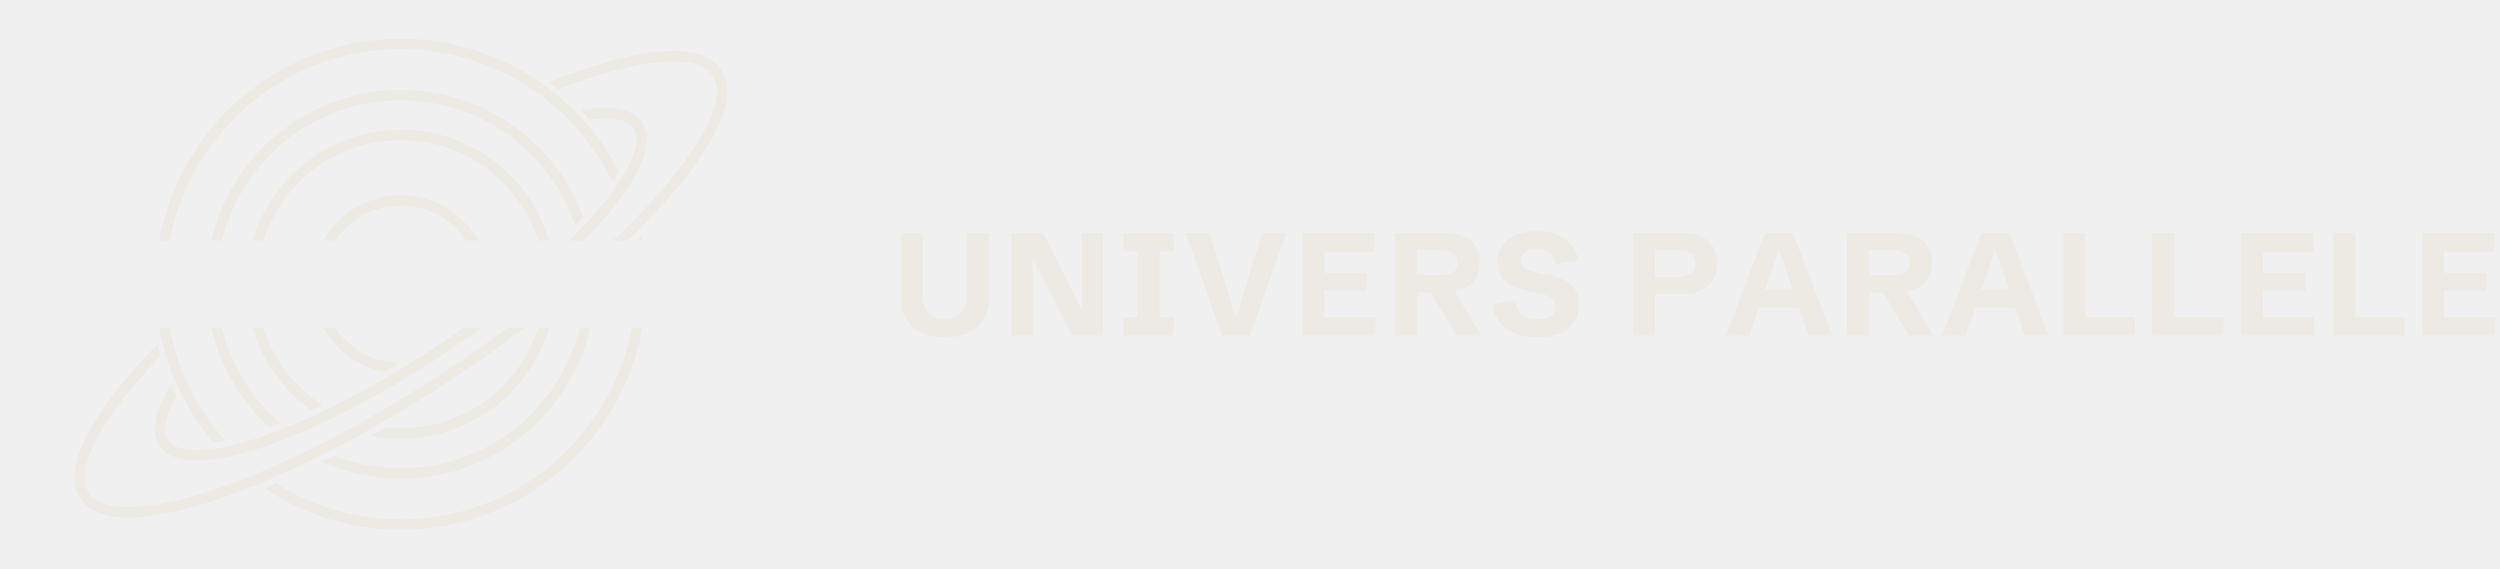
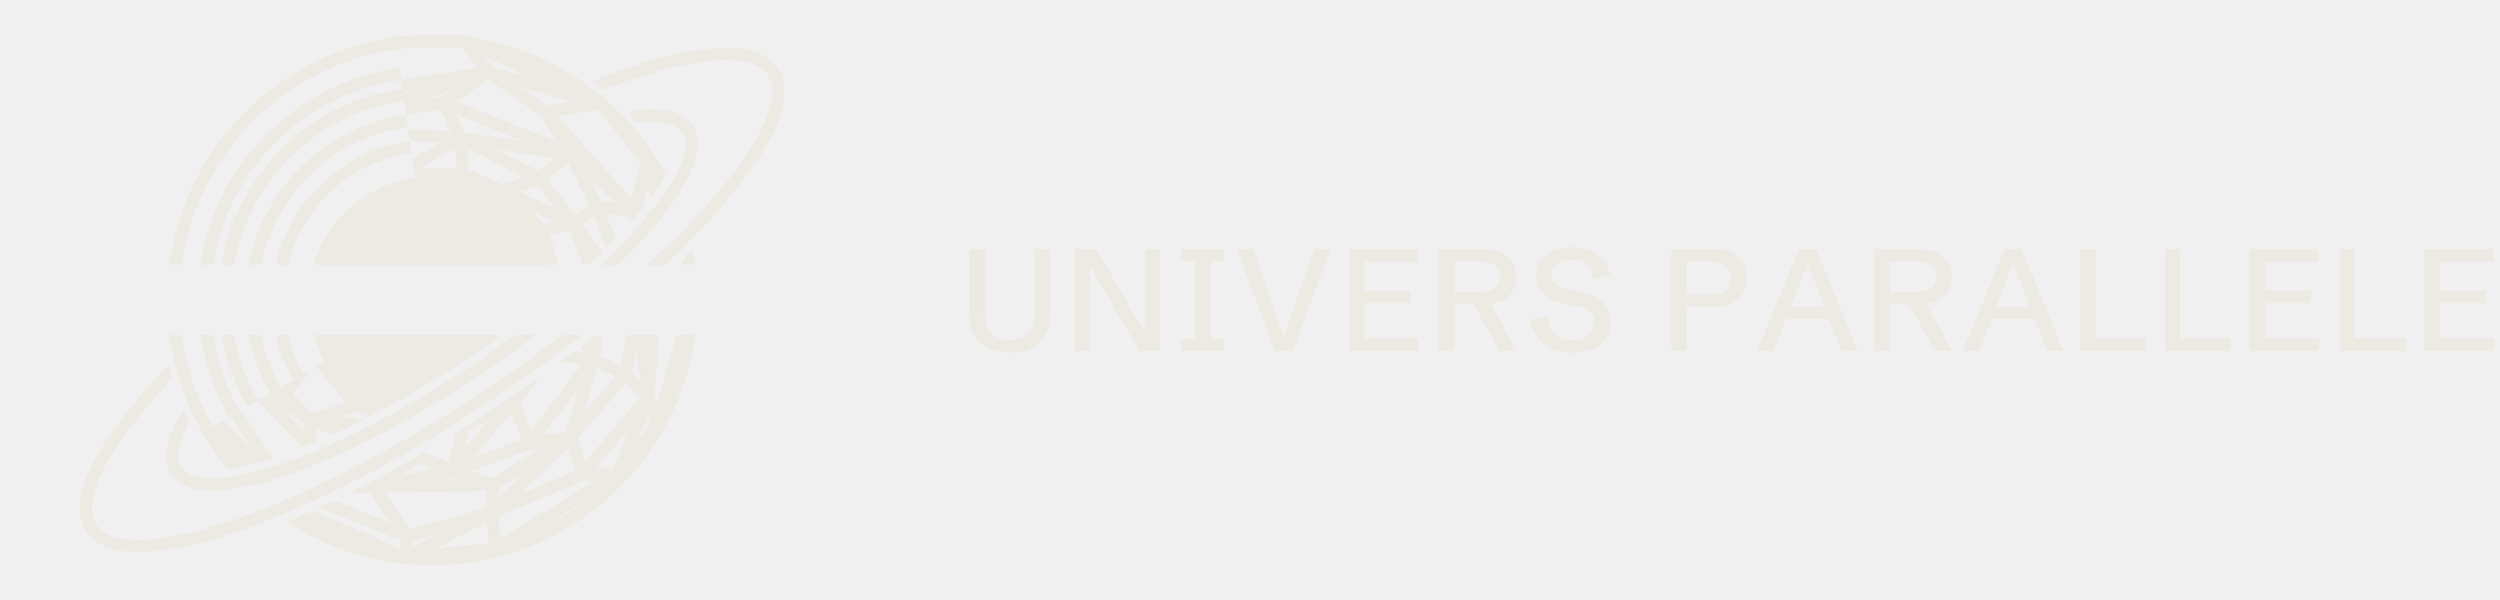
- <svg xmlns="http://www.w3.org/2000/svg" viewBox="-392 -278 2445 556" width="2445" height="556" role="img" aria-label="Univers Parallele">
-   <style>.u4s-anneau{transform-box:view-box;transform-origin:0px 0px;animation:u4s-oscille 9s cubic-bezier(.645,.045,.355,1) infinite alternate}@keyframes u4s-oscille{from{transform:rotate(-6deg)}to{transform:rotate(6deg)}}.u4s-noyau{transform-box:view-box;transform-origin:0px 0px;animation-iteration-count:infinite;animation-name:u4s-noyau;animation-duration:4.0s;animation-timing-function:cubic-bezier(.23,1,.32,1)}@keyframes u4s-noyau{0%{transform:scale(1)}5%{transform:scale(2.4)}26%{transform:scale(1)}100%{transform:scale(1)}}.u4s-eclat{transform-box:view-box;transform-origin:0px 0px;animation-iteration-count:infinite;opacity:0;animation-name:u4s-eclat;animation-duration:4.0s;animation-timing-function:cubic-bezier(.23,1,.32,1)}@keyframes u4s-eclat{0%{transform:scale(.3);opacity:0}2%{opacity:1}24%{transform:scale(3.4);opacity:0}100%{transform:scale(3.4);opacity:0}}.u4s-onde{transform-box:view-box;transform-origin:0px 0px;animation-iteration-count:infinite;opacity:0;animation-name:u4s-onde;animation-duration:4.0s;animation-timing-function:cubic-bezier(.33,1,.68,1)}.u4s-onde0{animation-delay:0s}.u4s-onde1{animation-delay:0.32s}.u4s-onde2{animation-delay:0.7s}.u4s-onde{stroke-width:1.2px}.u4s-onde0{stroke-width:2px}.u4s-eclat{stroke-width:1.4px}@keyframes u4s-onde{0%{transform:scale(.07);opacity:0}3%{opacity:1}40%{opacity:.55}66%{transform:scale(1);opacity:0}100%{transform:scale(1);opacity:0}}@media (prefers-reduced-motion:reduce){.u4s-anneau,.u4s-onde,.u4s-noyau,.u4s-eclat{animation:none}.u4s-onde,.u4s-eclat{opacity:0}}</style>
-   <style>.u4-h,.u4-b{transform-box:view-box;transform-origin:0px 0px;animation:u4-h 6s cubic-bezier(.645,.045,.355,1) infinite alternate}.u4-b{animation-name:u4-b}@keyframes u4-h{from{transform:translateY(-5.6px)}to{transform:translateY(-16px)}}@keyframes u4-b{from{transform:translateY(5.6px)}to{transform:translateY(16px)}}@media (prefers-reduced-motion:reduce){.u4-h{animation:none;transform:translateY(-11px)}.u4-b{animation:none;transform:translateY(11px)}}</style>
+ <svg xmlns="http://www.w3.org/2000/svg" viewBox="-392 -272 2267 544" width="2267" height="544" role="img" aria-label="Univers Parallele">
+   <style>.u4s-anneau{transform-box:view-box;transform-origin:0px 0px;animation:u4s-oscille 9s cubic-bezier(.645,.045,.355,1) infinite alternate}@keyframes u4s-oscille{from{transform:rotate(-6deg)}to{transform:rotate(6deg)}}.u4s-noyau{transform-box:view-box;transform-origin:0px 0px;animation:u4s-noyau 4.0s cubic-bezier(.23,1,.32,1) infinite}@keyframes u4s-noyau{0%{transform:scale(1)}6%{transform:scale(1.06)}30%{transform:scale(1)}100%{transform:scale(1)}}.u4s-onde{transform-box:view-box;transform-origin:0px 0px;opacity:0;stroke-width:1.4px;animation:u4s-onde 4.0s cubic-bezier(.33,1,.68,1) infinite}.u4s-onde0{stroke-width:2.2px}.u4s-onde0{animation-delay:0s}.u4s-onde1{animation-delay:0.32s}.u4s-onde2{animation-delay:0.7s}@keyframes u4s-onde{0%{transform:scale(0.500);opacity:0}3%{opacity:1}45%{opacity:.5}66%{transform:scale(1);opacity:0}100%{transform:scale(1);opacity:0}}@media (prefers-reduced-motion:reduce){.u4s-anneau,.u4s-onde,.u4s-noyau{animation:none}.u4s-onde{opacity:0}}</style>
+   <style>.u4-h,.u4-b{transform-box:view-box;transform-origin:0px 0px;animation:u4-h 6s cubic-bezier(.645,.045,.355,1) infinite alternate}.u4-b{animation-name:u4-b}@keyframes u4-h{from{transform:translateY(-3.0px)}to{transform:translateY(-10px)}}@keyframes u4-b{from{transform:translateY(3.0px)}to{transform:translateY(10px)}}@media (prefers-reduced-motion:reduce){.u4-h{animation:none;transform:translateY(-5px)}.u4-b{animation:none;transform:translateY(5px)}}</style>
  <defs>
    <clipPath id="u4s-avant">
      <rect x="-500" y="0" width="1000" height="300" />
    </clipPath>
-     <clipPath id="u4s-disque">
-       <circle r="235.0" />
-     </clipPath>
    <clipPath id="u4s-arriere">
      <rect x="-500" y="-300" width="1000" height="300" />
    </clipPath>
+     <clipPath id="u4s-disque">
+       <circle r="235" />
+     </clipPath>
    <mask id="u4s-hors-disque" maskUnits="userSpaceOnUse" x="-600" y="-600" width="1200" height="1200">
      <rect x="-600" y="-600" width="1200" height="1200" fill="#fff" />
-       <circle r="245.0" fill="#000" />
+       <circle r="246.0" fill="#000" />
    </mask>
    <mask id="u4s-sous-anneau" maskUnits="userSpaceOnUse" x="-600" y="-600" width="1200" height="1200">
      <rect x="-600" y="-600" width="1200" height="1200" fill="#fff" />
      <g class="u4s-anneau">
        <g transform="rotate(-33.8)">
          <g clip-path="url(#u4s-avant)">
-             <path d="M-372 0 A372 100 0 1 0 372 0 A372 100 0 1 0 -372 0Z M-279 0 A279 75 0 1 0 279 0 A279 75 0 1 0 -279 0Z" fill="#000" fill-rule="evenodd" stroke="#000" stroke-width="22.0" />
+             <path d="M-372 0 A372 100 0 1 0 372 0 A372 100 0 1 0 -372 0Z M-279 0 A279 75 0 1 0 279 0 A279 75 0 1 0 -279 0Z" fill="#000" fill-rule="evenodd" stroke="#000" stroke-width="26.4" />
          </g>
        </g>
      </g>
    </mask>
+     <mask id="u4s-intact" maskUnits="userSpaceOnUse" x="-600" y="-600" width="1200" height="1200">
+       <path d="M0.0 0.0 L-346.4 200.0 L-361.5 171.2 L-374.3 141.2 L-384.5 110.3 L-392.2 78.6 L-397.3 46.4 L-399.8 14.0 L-399.6 -18.6 L-396.7 -51.1 L-391.3 -83.2 L-383.2 -114.7 L-372.6 -145.5 L-359.5 -175.3 L-344.1 -204.0 L-326.3 -231.3 L-306.4 -257.1 L-284.5 -281.2 L-260.7 -303.4 L-235.1 -323.6 L-208.0 -341.7 L-179.5 -357.5 L-149.8 -370.9 L-119.2 -381.8 L-87.7 -390.3 L-55.7 -396.1Z" fill="#fff" />
+     </mask>
+     <mask id="u4s-casse" maskUnits="userSpaceOnUse" x="-600" y="-600" width="1200" height="1200">
+       <rect x="-600" y="-600" width="1200" height="1200" fill="#fff" />
+       <path d="M0.0 0.0 L-346.4 200.0 L-361.5 171.2 L-374.3 141.2 L-384.5 110.3 L-392.2 78.6 L-397.3 46.4 L-399.8 14.0 L-399.6 -18.6 L-396.7 -51.1 L-391.3 -83.2 L-383.2 -114.7 L-372.6 -145.5 L-359.5 -175.3 L-344.1 -204.0 L-326.3 -231.3 L-306.4 -257.1 L-284.5 -281.2 L-260.7 -303.4 L-235.1 -323.6 L-208.0 -341.7 L-179.5 -357.5 L-149.8 -370.9 L-119.2 -381.8 L-87.7 -390.3 L-55.7 -396.1Z" fill="#000" />
+       <circle r="112" fill="#000" />
+     </mask>
    <mask id="u4-haut" maskUnits="userSpaceOnUse" x="-900" y="-900" width="1800" height="1800">
      <g fill="#fff">
-         <rect x="-900" y="-900" width="1800" height="857.2" />
+         <rect x="-900" y="-900" width="1800" height="868.1" />
      </g>
    </mask>
    <mask id="u4-bas" maskUnits="userSpaceOnUse" x="-900" y="-900" width="1800" height="1800">
      <g fill="#fff">
-         <rect x="-900" y="42.8" width="1800" height="857.2" />
+         <rect x="-900" y="31.9" width="1800" height="868.1" />
      </g>
    </mask>
  </defs>
  <g class="u4-h">
    <g mask="url(#u4-haut)">
-       <g fill="none" stroke="#EDE9E3" stroke-width="10">
+       <g fill="none" stroke="#EDE9E3" stroke-width="11">
        <g mask="url(#u4s-sous-anneau)">
          <circle r="235" />
-           <circle r="185" />
-           <circle r="146" />
-           <circle r="82" />
-           <circle class="u4s-noyau" r="16" />
+           <g mask="url(#u4s-intact)">
+             <circle r="207" />
+             <circle r="188" />
+             <circle r="164" />
+             <circle r="140" />
+           </g>
+           <g mask="url(#u4s-casse)" stroke-linejoin="round" stroke-linecap="round">
+             <path d="M-32.6 -113.4L27.8 -114.7M-32.6 -113.4L-47.4 -151.3M-32.6 -113.4L25.8 -146.7M27.8 -114.7L64.5 -98.8M27.8 -114.7L25.8 -146.7M64.5 -98.8L99.7 -63.1M64.5 -98.8L96.8 -110.8M64.5 -98.8L128.8 -69.1M99.7 -63.1L117.9 -3.4M99.7 -63.1L128.8 -69.1M117.9 -3.4L107.4 48.9M117.9 -3.4L153.7 -1.4M117.9 -3.4L146.0 53.9M107.4 48.9L74.5 91.5M107.4 48.9L146.0 53.9M74.5 91.5L28.6 114.5M74.5 91.5L87.7 130.4M74.5 91.5L18.6 155.3M28.6 114.5L-14.3 117.1M28.6 114.5L18.6 155.3M-14.3 117.1L-68.9 95.8M-14.3 117.1L-12.3 141.5M-14.3 117.1L-109.8 109.6M-68.9 95.8L-106.8 50.1M-68.9 95.8L-109.8 109.6M-106.8 50.1L-133.3 85.7M-47.4 -151.3L25.8 -146.7M-47.4 -151.3L-66.7 -168.0M25.8 -146.7L96.8 -110.8M25.8 -146.7L11.3 -178.5M25.8 -146.7L125.9 -132.2M96.8 -110.8L128.8 -69.1M96.8 -110.8L125.9 -132.2M128.8 -69.1L153.7 -1.4M128.8 -69.1L149.0 -84.9M128.8 -69.1L186.6 8.7M153.7 -1.4L146.0 53.9M153.7 -1.4L186.6 8.7M146.0 53.9L87.7 130.4M146.0 53.9L175.4 67.2M146.0 53.9L125.7 124.3M87.7 130.4L18.6 155.3M87.7 130.4L125.7 124.3M18.6 155.3L-12.3 141.5M18.6 155.3L55.1 167.6M18.6 155.3L-53.6 169.5M-12.3 141.5L-109.8 109.6M-12.3 141.5L-53.6 169.5M-109.8 109.6L-133.3 85.7M-109.8 109.6L-110.9 132.5M-109.8 109.6L-175.0 66.3M-133.3 85.7L-175.0 66.3M-66.7 -168.0L11.3 -178.5M-66.7 -168.0L-77.7 -186.4M-66.7 -168.0L50.5 -206.5M11.3 -178.5L125.9 -132.2M11.3 -178.5L50.5 -206.5M125.9 -132.2L149.0 -84.9M125.9 -132.2L103.5 -170.5M125.9 -132.2L184.3 -79.7M149.0 -84.9L186.6 8.7M149.0 -84.9L184.3 -79.7M186.6 8.7L175.4 67.2M186.6 8.7L201.4 12.3M186.6 8.7L196.2 87.9M175.4 67.2L125.7 124.3M175.4 67.2L196.2 87.9M125.7 124.3L55.1 167.6M125.7 124.3L136.4 158.3M125.7 124.3L54.5 192.7M55.1 167.6L-53.6 169.5M55.1 167.6L54.5 192.7M-53.6 169.5L-110.9 132.5M-53.6 169.5L-22.5 214.1M-53.6 169.5L-133.0 170.5M-110.9 132.5L-175.0 66.3M-110.9 132.5L-133.0 170.5M-175.0 66.3L-183.2 94.9M-77.7 -186.4L50.5 -206.5M-77.7 -186.4L-38.1 -233.5M50.5 -206.5L103.5 -170.5M50.5 -206.5L30.9 -234.8M50.5 -206.5L152.9 -178.5M103.5 -170.5L184.3 -79.7M103.5 -170.5L152.9 -178.5M184.3 -79.7L201.4 12.3M184.3 -79.7L194.7 -126.1M184.3 -79.7L232.0 15.9M201.4 12.3L196.2 87.9M201.4 12.3L232.0 15.9M196.2 87.9L136.4 158.3M196.2 87.9L204.1 113.9M196.2 87.9L168.0 158.7M136.4 158.3L54.5 192.7M136.4 158.3L168.0 158.7M54.5 192.7L-22.5 214.1M54.5 192.7L57.1 225.5M54.5 192.7L-24.9 233.8M-22.5 214.1L-133.0 170.5M-22.5 214.1L-24.9 233.8M-133.0 170.5L-183.2 94.9M-133.0 170.5L-149.9 177.8M-133.0 170.5L-215.2 93.5M-183.2 94.9L-215.2 93.5M-38.1 -233.5L30.9 -234.8M30.9 -234.8L152.9 -178.5M152.9 -178.5L194.7 -126.1M194.7 -126.1L232.0 15.9M232.0 15.9L204.1 113.9M204.1 113.9L168.0 158.7M168.0 158.7L57.1 225.5M57.1 225.5L-24.9 233.8M-24.9 233.8L-149.9 177.8M-149.9 177.8L-215.2 93.5" />
+           </g>
          <g clip-path="url(#u4s-disque)">
-             <circle class="u4s-onde u4s-onde0" r="225.0" vector-effect="non-scaling-stroke" />
-             <circle class="u4s-onde u4s-onde1" r="225.0" vector-effect="non-scaling-stroke" />
-             <circle class="u4s-onde u4s-onde2" r="225.0" vector-effect="non-scaling-stroke" />
-             <path class="u4s-eclat" d="M26.8 4.7L81.9 14.4M23.6 13.6L43.0 24.8M17.5 20.8L43.2 51.5M9.3 25.6L14.2 39.1M0.0 27.2L0.0 96.0M-9.3 25.6L-19.7 54.1M-17.5 20.8L-53.5 63.7M-23.6 13.6L-43.0 24.8M-26.8 4.7L-66.2 11.7M-26.8 -4.7L-41.0 -7.2M-23.6 -13.6L-83.1 -48.0M-17.5 -20.8L-37.0 -44.1M-9.3 -25.6L-28.5 -78.2M-0.0 -27.2L-0.0 -49.6M9.3 -25.6L23.0 -63.1M17.5 -20.8L26.7 -31.9M23.6 -13.6L83.1 -48.0M26.8 -4.7L56.7 -10.0" stroke-linecap="round" vector-effect="non-scaling-stroke" />
+             <circle class="u4s-onde u4s-onde0" r="224.0" vector-effect="non-scaling-stroke" />
+             <circle class="u4s-onde u4s-onde1" r="224.0" vector-effect="non-scaling-stroke" />
+             <circle class="u4s-onde u4s-onde2" r="224.0" vector-effect="non-scaling-stroke" />
          </g>
+           <circle class="u4s-noyau" r="112" fill="#EDE9E3" stroke="none" />
        </g>
        <g mask="url(#u4s-hors-disque)">
          <g class="u4s-anneau">
            <g transform="rotate(-33.8)">
              <g clip-path="url(#u4s-arriere)">
                <path d="M-372 0 A372 100 0 1 0 372 0 A372 100 0 1 0 -372 0Z" />
                <path d="M-279 0 A279 75 0 1 0 279 0 A279 75 0 1 0 -279 0Z" />
              </g>
            </g>
          </g>
        </g>
        <g class="u4s-anneau">
          <g transform="rotate(-33.8)">
            <g clip-path="url(#u4s-avant)">
              <path d="M-372 0 A372 100 0 1 0 372 0 A372 100 0 1 0 -372 0Z" />
              <path d="M-279 0 A279 75 0 1 0 279 0 A279 75 0 1 0 -279 0Z" />
            </g>
          </g>
        </g>
      </g>
    </g>
  </g>
  <g class="u4-b">
    <g mask="url(#u4-bas)">
-       <g fill="none" stroke="#EDE9E3" stroke-width="10">
+       <g fill="none" stroke="#EDE9E3" stroke-width="11">
        <g mask="url(#u4s-sous-anneau)">
          <circle r="235" />
-           <circle r="185" />
-           <circle r="146" />
-           <circle r="82" />
-           <circle class="u4s-noyau" r="16" />
+           <g mask="url(#u4s-intact)">
+             <circle r="207" />
+             <circle r="188" />
+             <circle r="164" />
+             <circle r="140" />
+           </g>
+           <g mask="url(#u4s-casse)" stroke-linejoin="round" stroke-linecap="round">
+             <path d="M-32.6 -113.4L27.8 -114.7M-32.6 -113.4L-47.4 -151.3M-32.6 -113.4L25.8 -146.7M27.8 -114.7L64.5 -98.8M27.8 -114.7L25.8 -146.7M64.5 -98.8L99.7 -63.1M64.5 -98.8L96.8 -110.8M64.5 -98.8L128.8 -69.1M99.7 -63.1L117.9 -3.4M99.7 -63.1L128.8 -69.1M117.9 -3.4L107.4 48.9M117.9 -3.4L153.7 -1.4M117.9 -3.4L146.0 53.9M107.4 48.9L74.5 91.5M107.4 48.9L146.0 53.9M74.5 91.5L28.6 114.5M74.5 91.5L87.7 130.4M74.5 91.5L18.6 155.3M28.6 114.5L-14.3 117.1M28.6 114.5L18.6 155.3M-14.3 117.1L-68.9 95.8M-14.3 117.1L-12.3 141.5M-14.3 117.1L-109.8 109.6M-68.9 95.8L-106.8 50.1M-68.9 95.8L-109.8 109.6M-106.8 50.1L-133.3 85.7M-47.4 -151.3L25.8 -146.7M-47.4 -151.3L-66.7 -168.0M25.8 -146.7L96.8 -110.8M25.8 -146.7L11.3 -178.5M25.8 -146.7L125.9 -132.2M96.8 -110.8L128.8 -69.1M96.8 -110.8L125.9 -132.2M128.8 -69.1L153.7 -1.4M128.8 -69.1L149.0 -84.9M128.8 -69.1L186.6 8.7M153.7 -1.4L146.0 53.9M153.7 -1.4L186.6 8.7M146.0 53.9L87.7 130.4M146.0 53.9L175.4 67.2M146.0 53.9L125.7 124.3M87.7 130.4L18.6 155.3M87.7 130.4L125.7 124.3M18.6 155.3L-12.3 141.5M18.6 155.3L55.1 167.6M18.6 155.3L-53.6 169.5M-12.3 141.5L-109.8 109.6M-12.3 141.5L-53.6 169.5M-109.8 109.6L-133.3 85.7M-109.8 109.6L-110.9 132.5M-109.8 109.6L-175.0 66.3M-133.3 85.7L-175.0 66.3M-66.7 -168.0L11.3 -178.5M-66.7 -168.0L-77.7 -186.4M-66.7 -168.0L50.5 -206.5M11.3 -178.5L125.9 -132.2M11.3 -178.5L50.5 -206.5M125.9 -132.2L149.0 -84.9M125.9 -132.2L103.5 -170.5M125.9 -132.2L184.3 -79.7M149.0 -84.9L186.6 8.7M149.0 -84.9L184.3 -79.7M186.6 8.7L175.4 67.2M186.6 8.7L201.4 12.3M186.6 8.7L196.2 87.9M175.4 67.2L125.7 124.3M175.4 67.2L196.2 87.9M125.7 124.3L55.1 167.6M125.7 124.3L136.4 158.3M125.7 124.3L54.5 192.7M55.1 167.6L-53.6 169.5M55.1 167.6L54.5 192.7M-53.6 169.5L-110.9 132.5M-53.6 169.5L-22.5 214.1M-53.6 169.5L-133.0 170.5M-110.9 132.5L-175.0 66.3M-110.9 132.5L-133.0 170.5M-175.0 66.3L-183.2 94.9M-77.7 -186.4L50.5 -206.5M-77.7 -186.4L-38.1 -233.5M50.5 -206.5L103.5 -170.5M50.5 -206.5L30.9 -234.8M50.5 -206.5L152.9 -178.5M103.5 -170.5L184.3 -79.7M103.5 -170.5L152.9 -178.5M184.3 -79.7L201.4 12.3M184.3 -79.7L194.7 -126.1M184.3 -79.7L232.0 15.9M201.4 12.3L196.2 87.9M201.4 12.3L232.0 15.9M196.2 87.9L136.4 158.3M196.2 87.9L204.1 113.9M196.2 87.9L168.0 158.7M136.4 158.3L54.5 192.7M136.4 158.3L168.0 158.7M54.5 192.7L-22.5 214.1M54.5 192.7L57.1 225.5M54.5 192.7L-24.9 233.8M-22.5 214.1L-133.0 170.5M-22.5 214.1L-24.9 233.8M-133.0 170.5L-183.2 94.9M-133.0 170.5L-149.9 177.8M-133.0 170.5L-215.2 93.5M-183.2 94.9L-215.2 93.5M-38.1 -233.5L30.9 -234.8M30.9 -234.8L152.9 -178.5M152.9 -178.5L194.7 -126.1M194.7 -126.1L232.0 15.9M232.0 15.9L204.1 113.9M204.1 113.9L168.0 158.7M168.0 158.7L57.1 225.5M57.1 225.5L-24.9 233.8M-24.9 233.8L-149.9 177.8M-149.9 177.8L-215.2 93.5" />
+           </g>
          <g clip-path="url(#u4s-disque)">
-             <circle class="u4s-onde u4s-onde0" r="225.0" vector-effect="non-scaling-stroke" />
-             <circle class="u4s-onde u4s-onde1" r="225.0" vector-effect="non-scaling-stroke" />
-             <circle class="u4s-onde u4s-onde2" r="225.0" vector-effect="non-scaling-stroke" />
-             <path class="u4s-eclat" d="M26.8 4.7L81.9 14.4M23.6 13.6L43.0 24.8M17.5 20.8L43.2 51.5M9.3 25.6L14.2 39.1M0.0 27.2L0.0 96.0M-9.3 25.6L-19.7 54.1M-17.5 20.8L-53.5 63.7M-23.6 13.6L-43.0 24.8M-26.8 4.7L-66.2 11.7M-26.8 -4.7L-41.0 -7.2M-23.6 -13.6L-83.1 -48.0M-17.5 -20.8L-37.0 -44.1M-9.3 -25.6L-28.5 -78.2M-0.0 -27.2L-0.0 -49.6M9.3 -25.6L23.0 -63.1M17.5 -20.8L26.7 -31.9M23.6 -13.6L83.1 -48.0M26.8 -4.7L56.7 -10.0" stroke-linecap="round" vector-effect="non-scaling-stroke" />
+             <circle class="u4s-onde u4s-onde0" r="224.0" vector-effect="non-scaling-stroke" />
+             <circle class="u4s-onde u4s-onde1" r="224.0" vector-effect="non-scaling-stroke" />
+             <circle class="u4s-onde u4s-onde2" r="224.0" vector-effect="non-scaling-stroke" />
          </g>
+           <circle class="u4s-noyau" r="112" fill="#EDE9E3" stroke="none" />
        </g>
        <g mask="url(#u4s-hors-disque)">
          <g class="u4s-anneau">
            <g transform="rotate(-33.8)">
              <g clip-path="url(#u4s-arriere)">
                <path d="M-372 0 A372 100 0 1 0 372 0 A372 100 0 1 0 -372 0Z" />
                <path d="M-279 0 A279 75 0 1 0 279 0 A279 75 0 1 0 -279 0Z" />
              </g>
            </g>
          </g>
        </g>
        <g class="u4s-anneau">
          <g transform="rotate(-33.8)">
            <g clip-path="url(#u4s-avant)">
              <path d="M-372 0 A372 100 0 1 0 372 0 A372 100 0 1 0 -372 0Z" />
              <path d="M-279 0 A279 75 0 1 0 279 0 A279 75 0 1 0 -279 0Z" />
            </g>
          </g>
        </g>
      </g>
    </g>
  </g>
-   <path fill="#EDE9E3" transform="translate(481.0 -50.0) scale(0.0695)" d="M734.9 1466.2Q540.0 1466.2 401.6 1399.4Q263.2 1332.5 189.6 1206.5Q115.9 1080.5 115.9 903.4V0.0H424.7V893.0Q424.7 1042.5 505.2 1123.8Q585.6 1205.1 734.9 1205.1Q884.2 1205.1 964.7 1121.8Q1045.1 1038.6 1045.1 877.4V0.0H1353.9V903.4Q1353.9 1080.5 1280.5 1206.5Q1207.0 1332.5 1068.7 1399.4Q930.4 1466.2 734.9 1466.2Z M1673.6 1440.0V0.0H2116.2L2761.8 1287.0L2665.8 1293.0V0.0H2960.8V1440.0H2528.6L1867.0 146.0L1968.6 139.0V1440.0Z M3247.6 1440.0V1185.2H3447.0V254.8H3247.6V0.0H3955.2V254.8H3755.8V1185.2H3955.2V1440.0Z M4631.8 1440.0 4128.6 0.0H4460.6L4845.6 1246.0H4816.5L5200.8 0.0H5532.8L5030.8 1440.0Z M5764.9 1440.0V0.0H6781.1V261.1H6073.7V558.0H6673.9V807.9H6073.7V1178.9H6795.1V1440.0Z M7066.4 1440.0V0.0H7745.3Q8259.3 0.0 8259.3 416.5Q8259.3 833.8 7708.7 833.8H7375.2V1440.0ZM7934.9 1440.0 7521.0 750.2H7862.7L8281.7 1440.0ZM7375.2 594.0H7726.2Q7834.6 594.0 7893.1 548.6Q7951.5 503.2 7951.5 417.8Q7951.5 331.9 7891.9 285.9Q7832.3 239.8 7721.2 239.8H7375.2Z M9078.1 1466.2Q8916.6 1466.2 8781.0 1416.9Q8645.5 1367.6 8556.0 1266.5Q8466.6 1165.5 8441.6 1011.5L8763.7 946.2Q8771.8 1081.8 8849.3 1148.5Q8926.8 1215.2 9070.3 1215.2Q9165.9 1215.2 9222.4 1190.2Q9279.0 1165.1 9304.0 1123.6Q9329.1 1082.0 9329.1 1032.2Q9329.1 952.1 9269.3 909.3Q9209.6 866.6 9113.8 848.3L8968.4 819.8Q8893.4 806.1 8813.5 781.4Q8733.5 756.8 8665.0 711.6Q8596.5 666.4 8554.0 592.8Q8511.5 519.1 8511.5 408.4Q8511.5 266.6 8583.9 170.0Q8656.2 73.4 8781.1 23.6Q8905.9 -26.2 9063.5 -26.2Q9217.5 -26.2 9340.0 20.7Q9462.4 67.6 9542.8 157.2Q9623.1 246.7 9648.4 375.5L9332.6 441.4Q9323.5 374.6 9296.0 326.2Q9268.6 277.8 9215.6 251.3Q9162.6 224.8 9074.9 224.8Q8996.7 224.8 8943.3 245.7Q8889.8 266.6 8862.4 303.4Q8834.9 340.1 8834.9 389.0Q8834.9 460.5 8903.1 498.5Q8971.2 536.6 9091.8 560.2L9240.9 590.2Q9344.7 609.8 9440.6 656.4Q9536.4 703.0 9597.5 788.8Q9658.5 874.7 9658.5 1013.6Q9658.5 1160.4 9584.7 1261.4Q9510.9 1362.4 9380.1 1414.3Q9249.4 1466.2 9078.1 1466.2Z M10419.7 1440.0V0.0H11085.4Q11343.1 0.0 11471.9 108.0Q11600.7 216.1 11600.7 429.0Q11600.7 639.6 11463.5 748.5Q11326.2 857.4 11048.8 857.4H10728.5V1440.0ZM10728.5 617.6H11066.4Q11176.4 617.6 11234.7 568.2Q11293.0 518.9 11293.0 430.3Q11293.0 347.0 11237.3 293.4Q11181.7 239.8 11061.3 239.8H10728.5Z M11724.8 1440.0 12276.8 0.0H12669.6L13219.6 1440.0H12887.6L12472.0 224.4L12056.8 1440.0ZM12086.0 1046.4V798.7H12856.0V1046.4Z M13431.6 1440.0V0.0H14110.5Q14624.5 0.0 14624.5 416.5Q14624.5 833.8 14073.9 833.8H13740.4V1440.0ZM14300.1 1440.0 13886.2 750.2H14227.9L14646.9 1440.0ZM13740.4 594.0H14091.4Q14199.8 594.0 14258.3 548.6Q14316.7 503.2 14316.7 417.8Q14316.7 331.9 14257.1 285.9Q14197.5 239.8 14086.4 239.8H13740.4Z M14770.6 1440.0 15322.6 0.0H15715.4L16265.4 1440.0H15933.4L15517.9 224.4L15102.6 1440.0ZM15131.9 1046.4V798.7H15901.9V1046.4Z M16477.4 1440.0V0.0H16786.2V1178.9H17479.9V1440.0Z M17724.9 1440.0V0.0H18033.7V1178.9H18727.4V1440.0Z M18972.3 1440.0V0.0H19988.5V261.1H19281.1V558.0H19881.3V807.9H19281.1V1178.9H20002.5V1440.0Z M20273.8 1440.0V0.0H20582.6V1178.9H21276.2V1440.0Z M21521.2 1440.0V0.0H22537.4V261.1H21830.0V558.0H22430.2V807.9H21830.0V1178.9H22551.4V1440.0Z" />
+   <path fill="#EDE9E3" transform="translate(479.0 -46.2) scale(0.06422)" d="M701.5 1464.6Q526.2 1464.6 399.0 1400.2Q271.8 1335.8 202.6 1216.7Q133.5 1097.6 133.5 934.4V0.0H348.4V920.0Q348.4 1090.2 442.8 1188.1Q537.1 1285.9 701.5 1285.9Q865.8 1285.9 960.2 1187.5Q1054.5 1089.2 1054.5 915.7V0.0H1269.5V934.4Q1269.5 1097.6 1200.7 1216.7Q1132.0 1335.8 1004.4 1400.2Q876.9 1464.6 701.5 1464.6Z M1622.5 1440.0V0.0H1924.8L2661.8 1287.0L2613.1 1293.0V0.0H2819.9V1440.0H2535.1L1779.2 146.0L1829.3 139.0V1440.0Z M3121.3 1440.0V1268.8H3314.6V171.2H3121.3V0.0H3722.9V171.2H3529.6V1268.8H3722.9V1440.0Z M4445.5 1440.0 3909.7 0.0H4139.7L4589.5 1297.0H4554.0L5000.7 0.0H5230.7L4695.2 1440.0Z M5493.8 1440.0V0.0H6461.1V178.7H5708.8V588.6H6362.0V764.3H5708.8V1261.3H6475.1V1440.0Z M6765.3 1440.0V0.0H7349.5Q7853.3 0.0 7853.3 389.2Q7853.3 780.8 7337.4 780.8H6980.2V1440.0ZM7616.7 1440.0 7226.0 721.6H7467.4L7859.4 1440.0ZM6980.2 607.8H7344.4Q7484.5 607.8 7560.1 552.2Q7635.7 496.5 7635.7 391.7Q7635.7 286.1 7559.8 229.5Q7483.9 172.9 7343.0 172.9H6980.2Z M8657.1 1464.6Q8492.3 1464.6 8365.5 1410.8Q8238.8 1357.0 8159.1 1252.7Q8079.5 1148.4 8054.5 998.0L8297.8 948.2Q8305.1 1114.0 8396.1 1201.3Q8487.1 1288.6 8651.3 1288.6Q8753.0 1288.6 8821.2 1257.1Q8889.4 1225.5 8924.2 1169.1Q8959.1 1112.6 8959.1 1037.9Q8959.1 934.5 8895.9 883.2Q8832.7 831.9 8725.1 808.7L8548.6 770.4Q8490.4 757.9 8418.8 735.9Q8347.2 714.0 8282.0 671.8Q8216.7 629.7 8174.2 558.7Q8131.7 487.7 8131.7 378.2Q8131.7 238.5 8203.5 149.6Q8275.2 60.7 8392.5 18.1Q8509.8 -24.6 8646.6 -24.6Q8796.9 -24.6 8907.8 22.7Q9018.6 70.1 9088.1 157.8Q9157.7 245.5 9181.3 368.6L8941.8 418.5Q8933.5 333.3 8899.1 274.0Q8864.7 214.6 8801.5 183.0Q8738.3 151.4 8641.6 151.4Q8561.4 151.4 8495.5 174.5Q8429.7 197.7 8390.2 244.8Q8350.6 291.9 8350.6 365.0Q8350.6 447.0 8412.5 494.9Q8474.4 542.7 8608.3 572.4L8787.2 612.6Q8889.0 634.7 8980.6 680.9Q9072.2 727.0 9129.6 810.4Q9186.9 893.9 9186.9 1029.9Q9186.9 1168.1 9122.1 1265.5Q9057.2 1362.8 8938.3 1413.7Q8819.4 1464.6 8657.1 1464.6Z M10047.6 1440.0V0.0H10606.4Q10859.2 0.0 10986.0 104.4Q11112.8 208.7 11112.8 408.6Q11112.8 604.9 10984.1 711.0Q10855.4 817.0 10594.3 817.0H10262.5V1440.0ZM10262.5 644.1H10601.2Q10744.8 644.1 10820.0 581.9Q10895.2 519.7 10895.2 411.1Q10895.2 312.8 10826.9 242.8Q10758.6 172.9 10599.9 172.9H10262.5Z M11258.9 1440.0 11851.7 0.0H12089.5L12680.3 1440.0H12450.3L11970.3 197.9L11488.9 1440.0ZM11584.3 989.3V814.2H12354.3V989.3Z M12916.5 1440.0V0.0H13500.7Q14004.5 0.0 14004.5 389.2Q14004.5 780.8 13488.6 780.8H13131.4V1440.0ZM13767.9 1440.0 13377.2 721.6H13618.6L14010.6 1440.0ZM13131.4 607.8H13495.6Q13635.7 607.8 13711.3 552.2Q13786.9 496.5 13786.9 391.7Q13786.9 286.1 13711.0 229.5Q13635.1 172.9 13494.2 172.9H13131.4Z M14163.8 1440.0 14756.6 0.0H14994.4L15585.2 1440.0H15355.2L14875.2 197.9L14393.8 1440.0ZM14489.2 989.3V814.2H15259.2V989.3Z M15821.4 1440.0V0.0H16036.3V1261.3H16749.2V1440.0Z M17018.8 1440.0V0.0H17233.7V1261.3H17946.6V1440.0Z M18216.2 1440.0V0.0H19183.5V178.7H18431.2V588.6H19084.4V764.3H18431.2V1261.3H19197.5V1440.0Z M19487.7 1440.0V0.0H19702.6V1261.3H20415.5V1440.0Z M20685.1 1440.0V0.0H21652.4V178.7H20900.1V588.6H21553.3V764.3H20900.1V1261.3H21666.4V1440.0Z" />
</svg>
